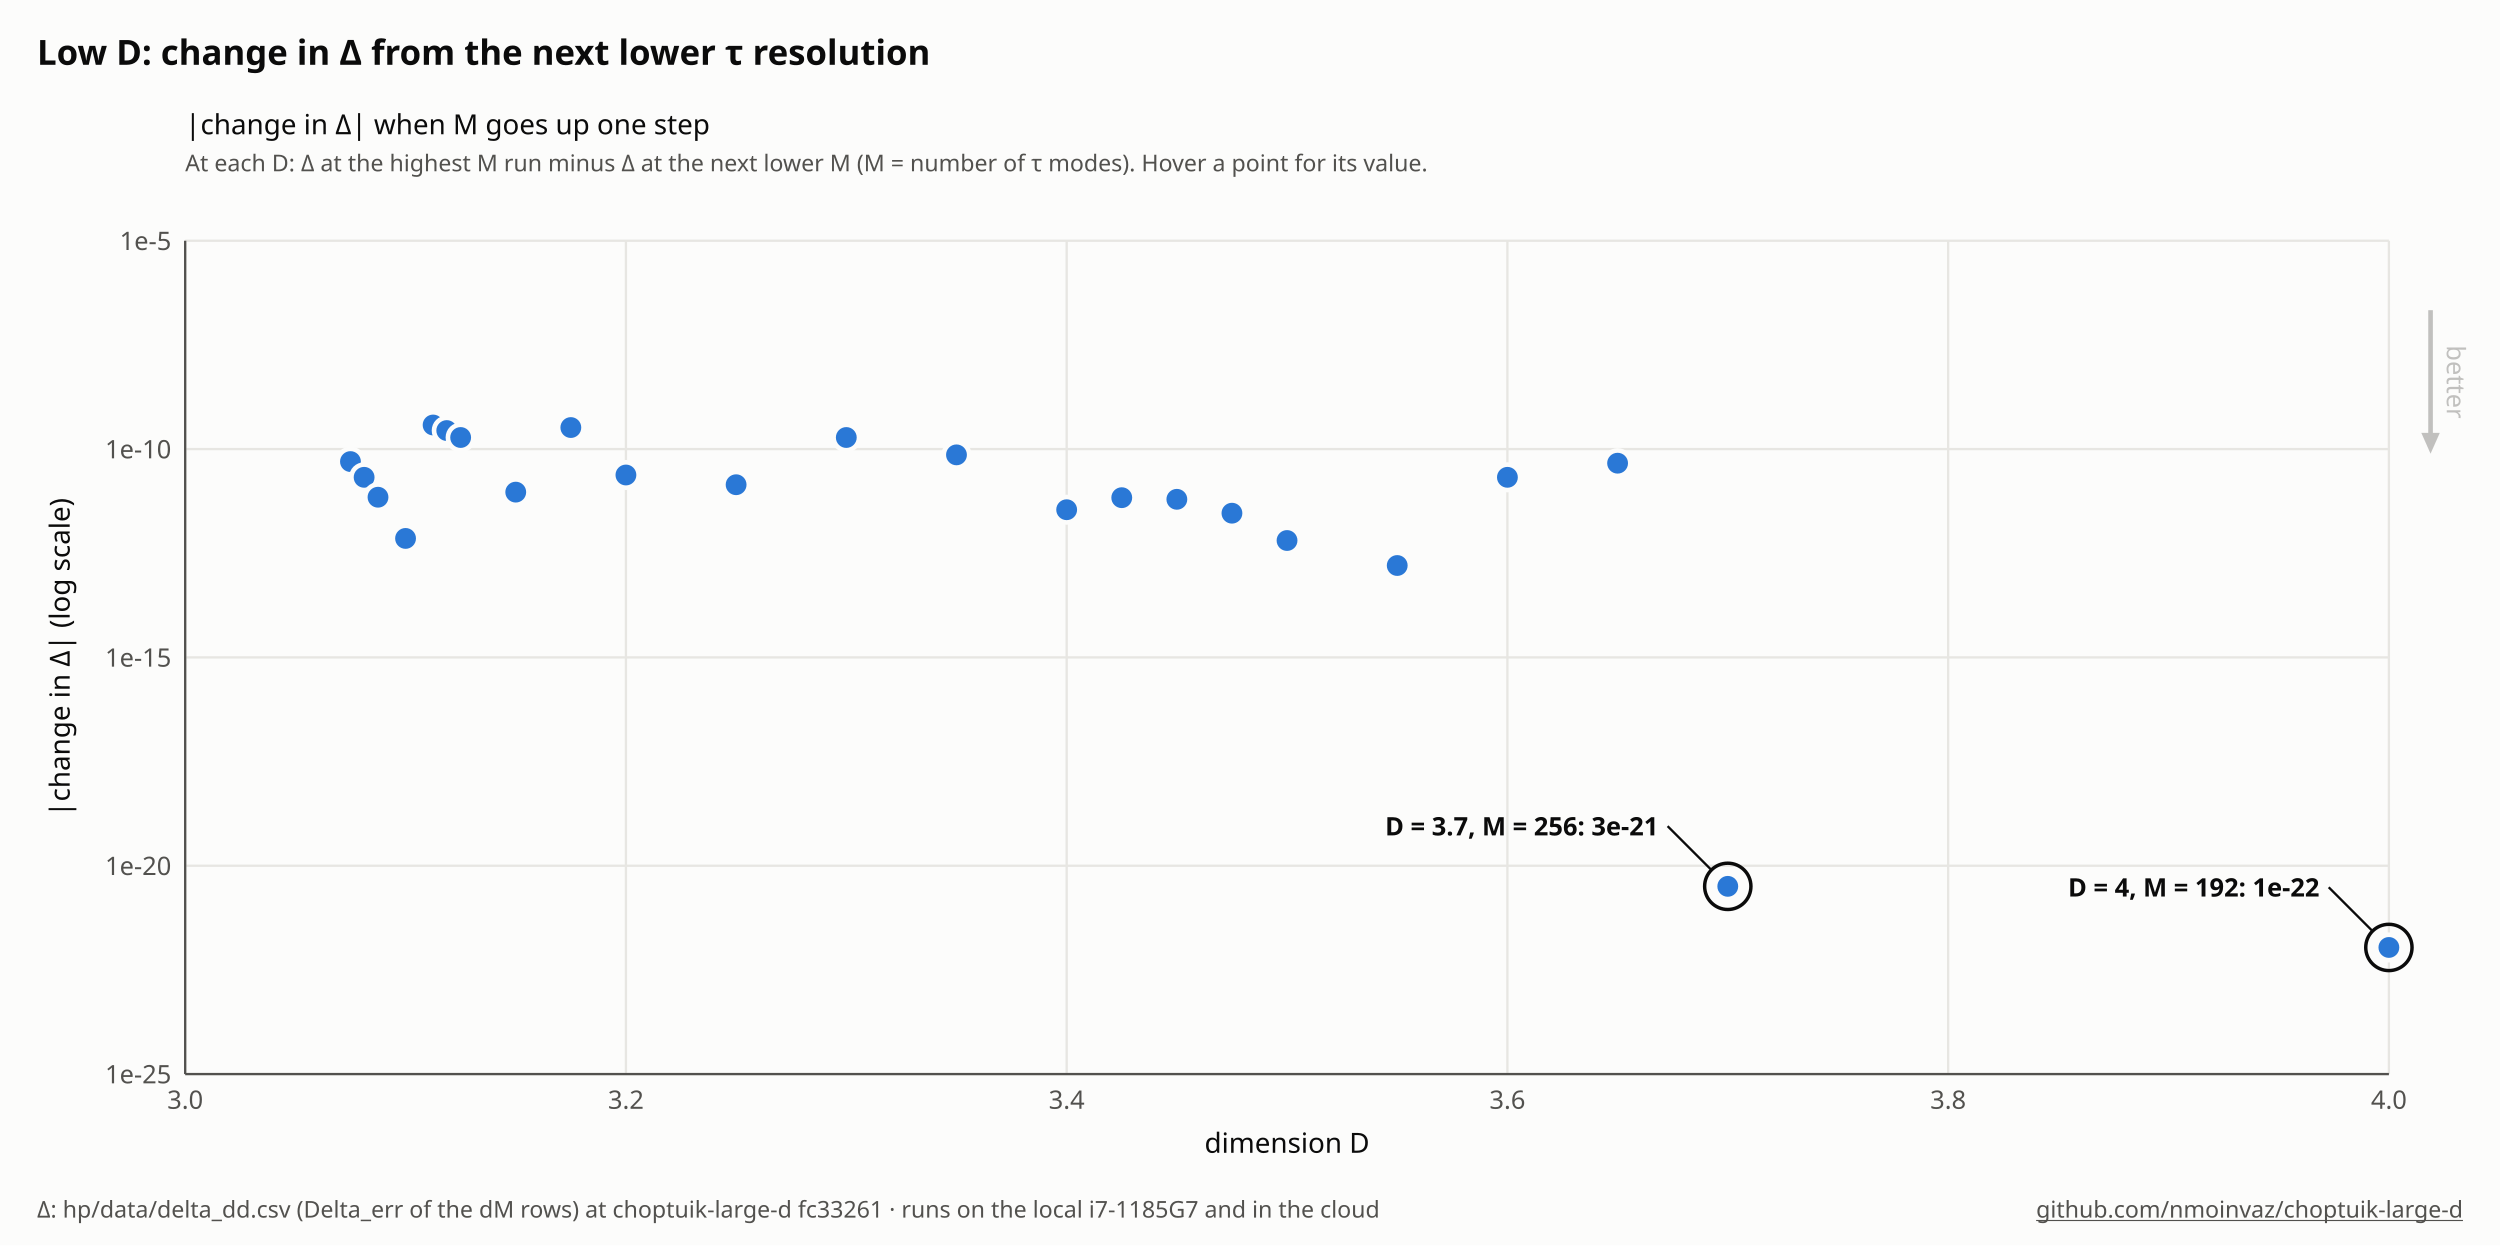
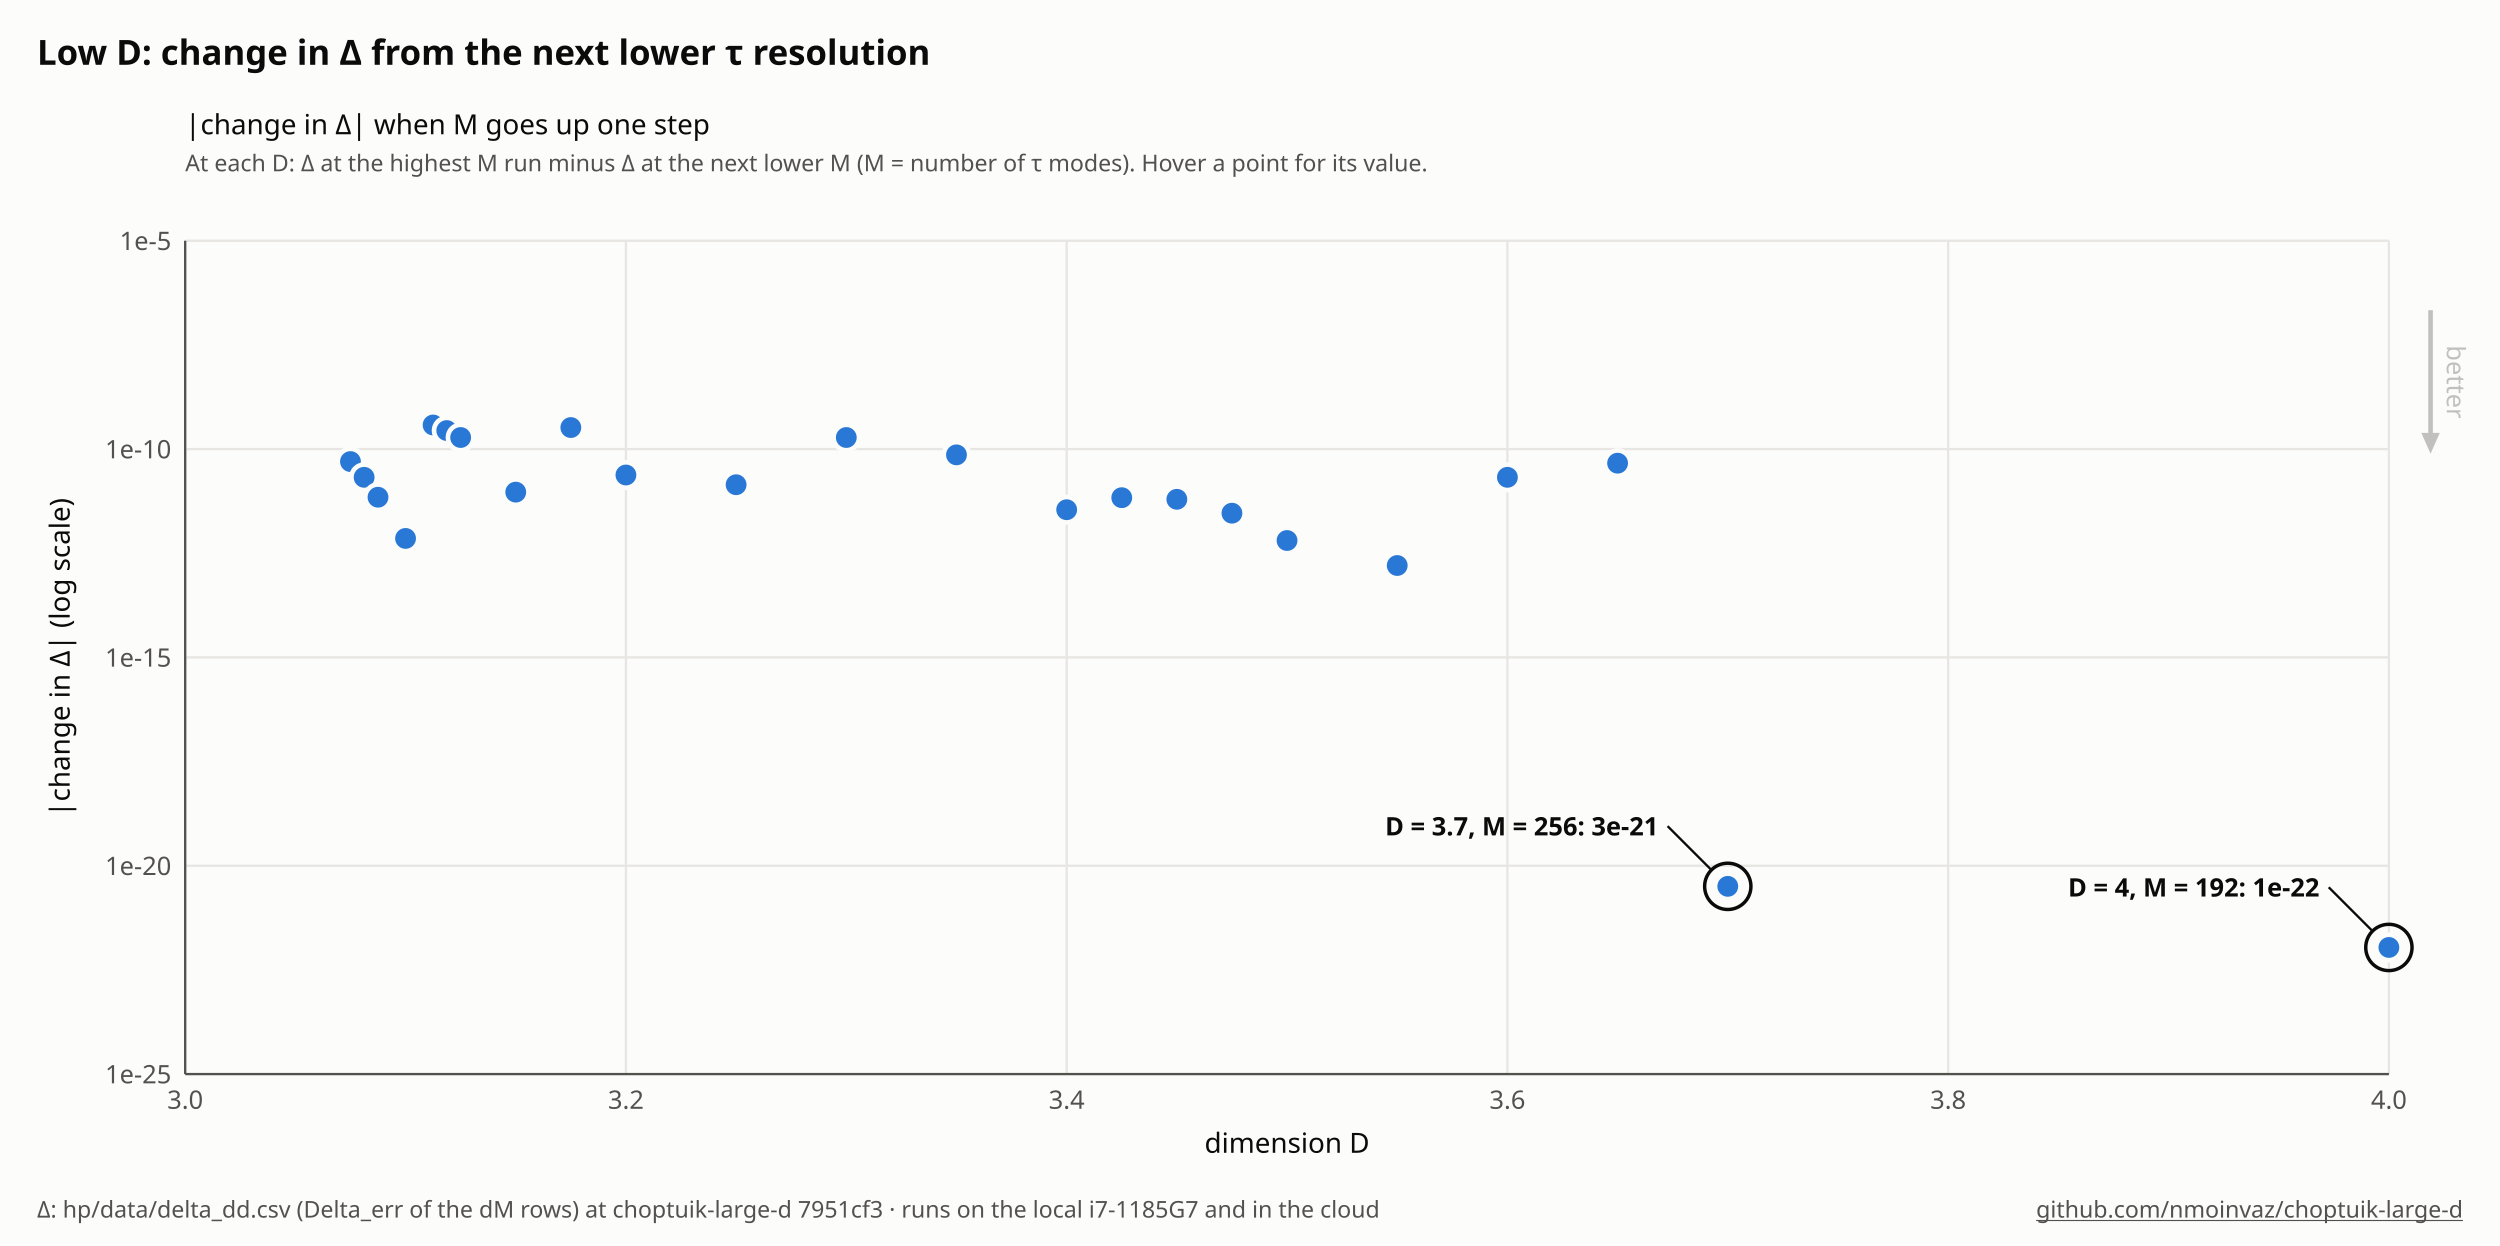
<svg xmlns="http://www.w3.org/2000/svg" width="1080" height="538" viewBox="0 0 1080 538" font-family="system-ui, sans-serif">
  <style>@media (prefers-color-scheme: dark){[fill="#fcfcfb"]{fill:#201f1d}[stroke="#fcfcfb"]{stroke:#201f1d}[fill="#0b0b0b"]{fill:#e8e6e3}[stroke="#0b0b0b"]{stroke:#e8e6e3}[fill="#52514e"]{fill:#a8a49d}[stroke="#52514e"]{stroke:#a8a49d}[fill="#e7e6e2"]{fill:#343230}[stroke="#e7e6e2"]{stroke:#343230}[fill="#c98500"]{fill:#d69a2d}[stroke="#c98500"]{stroke:#d69a2d}[fill="#eb6834"]{fill:#dd5c26}[stroke="#eb6834"]{stroke:#dd5c26}[fill="#eda100"]{fill:#c08800}[stroke="#eda100"]{stroke:#c08800}[fill="#e87ba4"]{fill:#d1678f}[stroke="#e87ba4"]{stroke:#d1678f}[fill="#4a3aa7"]{fill:#7263cf}[stroke="#4a3aa7"]{stroke:#7263cf}[fill="#a6339a"]{fill:#c257b5}[stroke="#a6339a"]{stroke:#c257b5}[fill="#7a7668"]{fill:#948e82}[stroke="#7a7668"]{stroke:#948e82}}</style>
  <rect width="1080" height="538" fill="#fcfcfb" />
  <text x="16.0" y="28.0" font-size="15" fill="#0b0b0b" text-anchor="start" font-weight="bold">Low D: change in Δ from the next lower τ resolution</text>
  <text x="80.0" y="58.0" font-size="12" fill="#0b0b0b" text-anchor="start" font-weight="normal">|change in Δ| when M goes up one step</text>
  <text x="80.0" y="74.0" font-size="10" fill="#52514e" text-anchor="start" font-weight="normal">At each D: Δ at the highest M run minus Δ at the next lower M (M = number of τ modes). Hover a point for its value.</text>
  <line x1="80.0" y1="104.0" x2="80.0" y2="464.0" stroke="#e7e6e2" stroke-width="1" />
  <text x="80.0" y="479.0" font-size="11" fill="#52514e" text-anchor="middle" font-weight="normal" font-variant-numeric="tabular-nums">3.0</text>
  <line x1="270.4" y1="104.0" x2="270.4" y2="464.0" stroke="#e7e6e2" stroke-width="1" />
  <text x="270.4" y="479.0" font-size="11" fill="#52514e" text-anchor="middle" font-weight="normal" font-variant-numeric="tabular-nums">3.2</text>
  <line x1="460.8" y1="104.0" x2="460.8" y2="464.0" stroke="#e7e6e2" stroke-width="1" />
  <text x="460.8" y="479.0" font-size="11" fill="#52514e" text-anchor="middle" font-weight="normal" font-variant-numeric="tabular-nums">3.4</text>
  <line x1="651.2" y1="104.0" x2="651.2" y2="464.0" stroke="#e7e6e2" stroke-width="1" />
  <text x="651.2" y="479.0" font-size="11" fill="#52514e" text-anchor="middle" font-weight="normal" font-variant-numeric="tabular-nums">3.6</text>
  <line x1="841.6" y1="104.0" x2="841.6" y2="464.0" stroke="#e7e6e2" stroke-width="1" />
  <text x="841.6" y="479.0" font-size="11" fill="#52514e" text-anchor="middle" font-weight="normal" font-variant-numeric="tabular-nums">3.8</text>
  <line x1="1032.0" y1="104.0" x2="1032.0" y2="464.0" stroke="#e7e6e2" stroke-width="1" />
  <text x="1032.0" y="479.0" font-size="11" fill="#52514e" text-anchor="middle" font-weight="normal" font-variant-numeric="tabular-nums">4.0</text>
  <line x1="80.0" y1="464.0" x2="1032.0" y2="464.0" stroke="#e7e6e2" stroke-width="1" />
  <text x="74.0" y="468.0" font-size="11" fill="#52514e" text-anchor="end" font-weight="normal" font-variant-numeric="tabular-nums">1e-25</text>
  <line x1="80.0" y1="374.0" x2="1032.0" y2="374.0" stroke="#e7e6e2" stroke-width="1" />
  <text x="74.0" y="378.0" font-size="11" fill="#52514e" text-anchor="end" font-weight="normal" font-variant-numeric="tabular-nums">1e-20</text>
  <line x1="80.0" y1="284.0" x2="1032.0" y2="284.0" stroke="#e7e6e2" stroke-width="1" />
  <text x="74.0" y="288.0" font-size="11" fill="#52514e" text-anchor="end" font-weight="normal" font-variant-numeric="tabular-nums">1e-15</text>
  <line x1="80.0" y1="194.0" x2="1032.0" y2="194.0" stroke="#e7e6e2" stroke-width="1" />
  <text x="74.0" y="198.0" font-size="11" fill="#52514e" text-anchor="end" font-weight="normal" font-variant-numeric="tabular-nums">1e-10</text>
  <line x1="80.0" y1="104.0" x2="1032.0" y2="104.0" stroke="#e7e6e2" stroke-width="1" />
  <text x="74.0" y="108.0" font-size="11" fill="#52514e" text-anchor="end" font-weight="normal" font-variant-numeric="tabular-nums">1e-5</text>
  <line x1="80.0" y1="464.0" x2="1032.0" y2="464.0" stroke="#52514e" stroke-width="1" />
  <line x1="80.0" y1="104.0" x2="80.0" y2="464.0" stroke="#52514e" stroke-width="1" />
  <text x="556.0" y="498.0" font-size="12" fill="#0b0b0b" text-anchor="middle" font-weight="normal">dimension D</text>
  <text x="30.1" y="284.0" font-size="12" fill="#0b0b0b" text-anchor="middle" transform="rotate(-90 30.1 284.0)">|change in Δ| (log scale)</text>
  <g opacity="0.35">
    <line x1="1050.0" y1="134.0" x2="1050.0" y2="190.0" stroke="#52514e" stroke-width="2" />
    <polygon points="1050.0,196.0 1046.0,187.0 1054.0,187.0" fill="#52514e" />
    <text x="1050.0" y="158.0" font-size="11" fill="#52514e" text-anchor="middle" transform="rotate(90.0 1050.0 165.0)">better</text>
  </g>
  <g>
    <circle cx="151.4" cy="199.4" r="5.5" fill="#2a78d6" stroke="#fcfcfb" stroke-width="2" />
  </g>
  <g>
    <circle cx="157.3" cy="206.2" r="5.5" fill="#2a78d6" stroke="#fcfcfb" stroke-width="2" />
  </g>
  <g>
    <circle cx="163.3" cy="214.8" r="5.5" fill="#2a78d6" stroke="#fcfcfb" stroke-width="2" />
  </g>
  <g>
    <circle cx="175.2" cy="232.6" r="5.5" fill="#2a78d6" stroke="#fcfcfb" stroke-width="2" />
  </g>
  <g>
    <circle cx="187.1" cy="183.6" r="5.5" fill="#2a78d6" stroke="#fcfcfb" stroke-width="2" />
  </g>
  <g>
    <circle cx="193.0" cy="186.0" r="5.5" fill="#2a78d6" stroke="#fcfcfb" stroke-width="2" />
  </g>
  <g>
    <circle cx="199.0" cy="189.0" r="5.5" fill="#2a78d6" stroke="#fcfcfb" stroke-width="2" />
  </g>
  <g>
    <circle cx="222.8" cy="212.6" r="5.5" fill="#2a78d6" stroke="#fcfcfb" stroke-width="2" />
  </g>
  <g>
    <circle cx="246.6" cy="184.7" r="5.5" fill="#2a78d6" stroke="#fcfcfb" stroke-width="2" />
  </g>
  <g>
    <circle cx="270.4" cy="205.2" r="5.5" fill="#2a78d6" stroke="#fcfcfb" stroke-width="2" />
  </g>
  <g>
    <circle cx="318.0" cy="209.4" r="5.5" fill="#2a78d6" stroke="#fcfcfb" stroke-width="2" />
  </g>
  <g>
    <circle cx="365.6" cy="189.0" r="5.5" fill="#2a78d6" stroke="#fcfcfb" stroke-width="2" />
  </g>
  <g>
    <circle cx="413.2" cy="196.5" r="5.5" fill="#2a78d6" stroke="#fcfcfb" stroke-width="2" />
  </g>
  <g>
    <circle cx="460.8" cy="220.2" r="5.5" fill="#2a78d6" stroke="#fcfcfb" stroke-width="2" />
  </g>
  <g>
    <circle cx="484.6" cy="215.0" r="5.5" fill="#2a78d6" stroke="#fcfcfb" stroke-width="2" />
  </g>
  <g>
    <circle cx="508.4" cy="215.7" r="5.5" fill="#2a78d6" stroke="#fcfcfb" stroke-width="2" />
  </g>
  <g>
    <circle cx="532.2" cy="221.7" r="5.5" fill="#2a78d6" stroke="#fcfcfb" stroke-width="2" />
  </g>
  <g>
    <circle cx="556.0" cy="233.5" r="5.5" fill="#2a78d6" stroke="#fcfcfb" stroke-width="2" />
  </g>
  <g>
    <circle cx="603.6" cy="244.3" r="5.5" fill="#2a78d6" stroke="#fcfcfb" stroke-width="2" />
  </g>
  <g>
    <circle cx="651.2" cy="206.2" r="5.5" fill="#2a78d6" stroke="#fcfcfb" stroke-width="2" />
  </g>
  <g>
    <circle cx="698.8" cy="200.1" r="5.5" fill="#2a78d6" stroke="#fcfcfb" stroke-width="2" />
  </g>
  <g>
    <circle cx="746.4" cy="382.9" r="5.5" fill="#2a78d6" stroke="#fcfcfb" stroke-width="2" />
  </g>
  <g>
    <circle cx="1032.0" cy="409.3" r="5.5" fill="#2a78d6" stroke="#fcfcfb" stroke-width="2" />
  </g>
  <circle cx="1032.0" cy="409.3" r="10" fill="none" stroke="#0b0b0b" stroke-width="1.5" />
  <line x1="1024.9" y1="402.2" x2="1006.0" y2="383.3" stroke="#0b0b0b" stroke-width="1" />
  <text x="1002.0" y="387.3" font-size="11" fill="#0b0b0b" text-anchor="end" font-weight="bold">D = 4, M = 192: 1e-22</text>
  <circle cx="746.4" cy="382.9" r="10" fill="none" stroke="#0b0b0b" stroke-width="1.5" />
  <line x1="739.3" y1="375.8" x2="720.4" y2="356.9" stroke="#0b0b0b" stroke-width="1" />
  <text x="716.4" y="360.9" font-size="11" fill="#0b0b0b" text-anchor="end" font-weight="bold">D = 3.7, M = 256: 3e-21</text>
-   <text x="16.0" y="526.0" font-size="10" fill="#52514e" text-anchor="start" font-weight="normal">Δ: hp/data/delta_dd.csv (Delta_err of the dM rows) at choptuik-large-d fc33261  ·  runs on the local i7-1185G7 and in the cloud</text>
+   <text x="16.0" y="526.0" font-size="10" fill="#52514e" text-anchor="start" font-weight="normal">Δ: hp/data/delta_dd.csv (Delta_err of the dM rows) at choptuik-large-d 7951cf3  ·  runs on the local i7-1185G7 and in the cloud</text>
  <a href="https://github.com/nmoinvaz/choptuik-large-d">
    <text x="1064" y="526" font-size="10" fill="#52514e" text-anchor="end" text-decoration="underline">github.com/nmoinvaz/choptuik-large-d</text>
  </a>
</svg>
